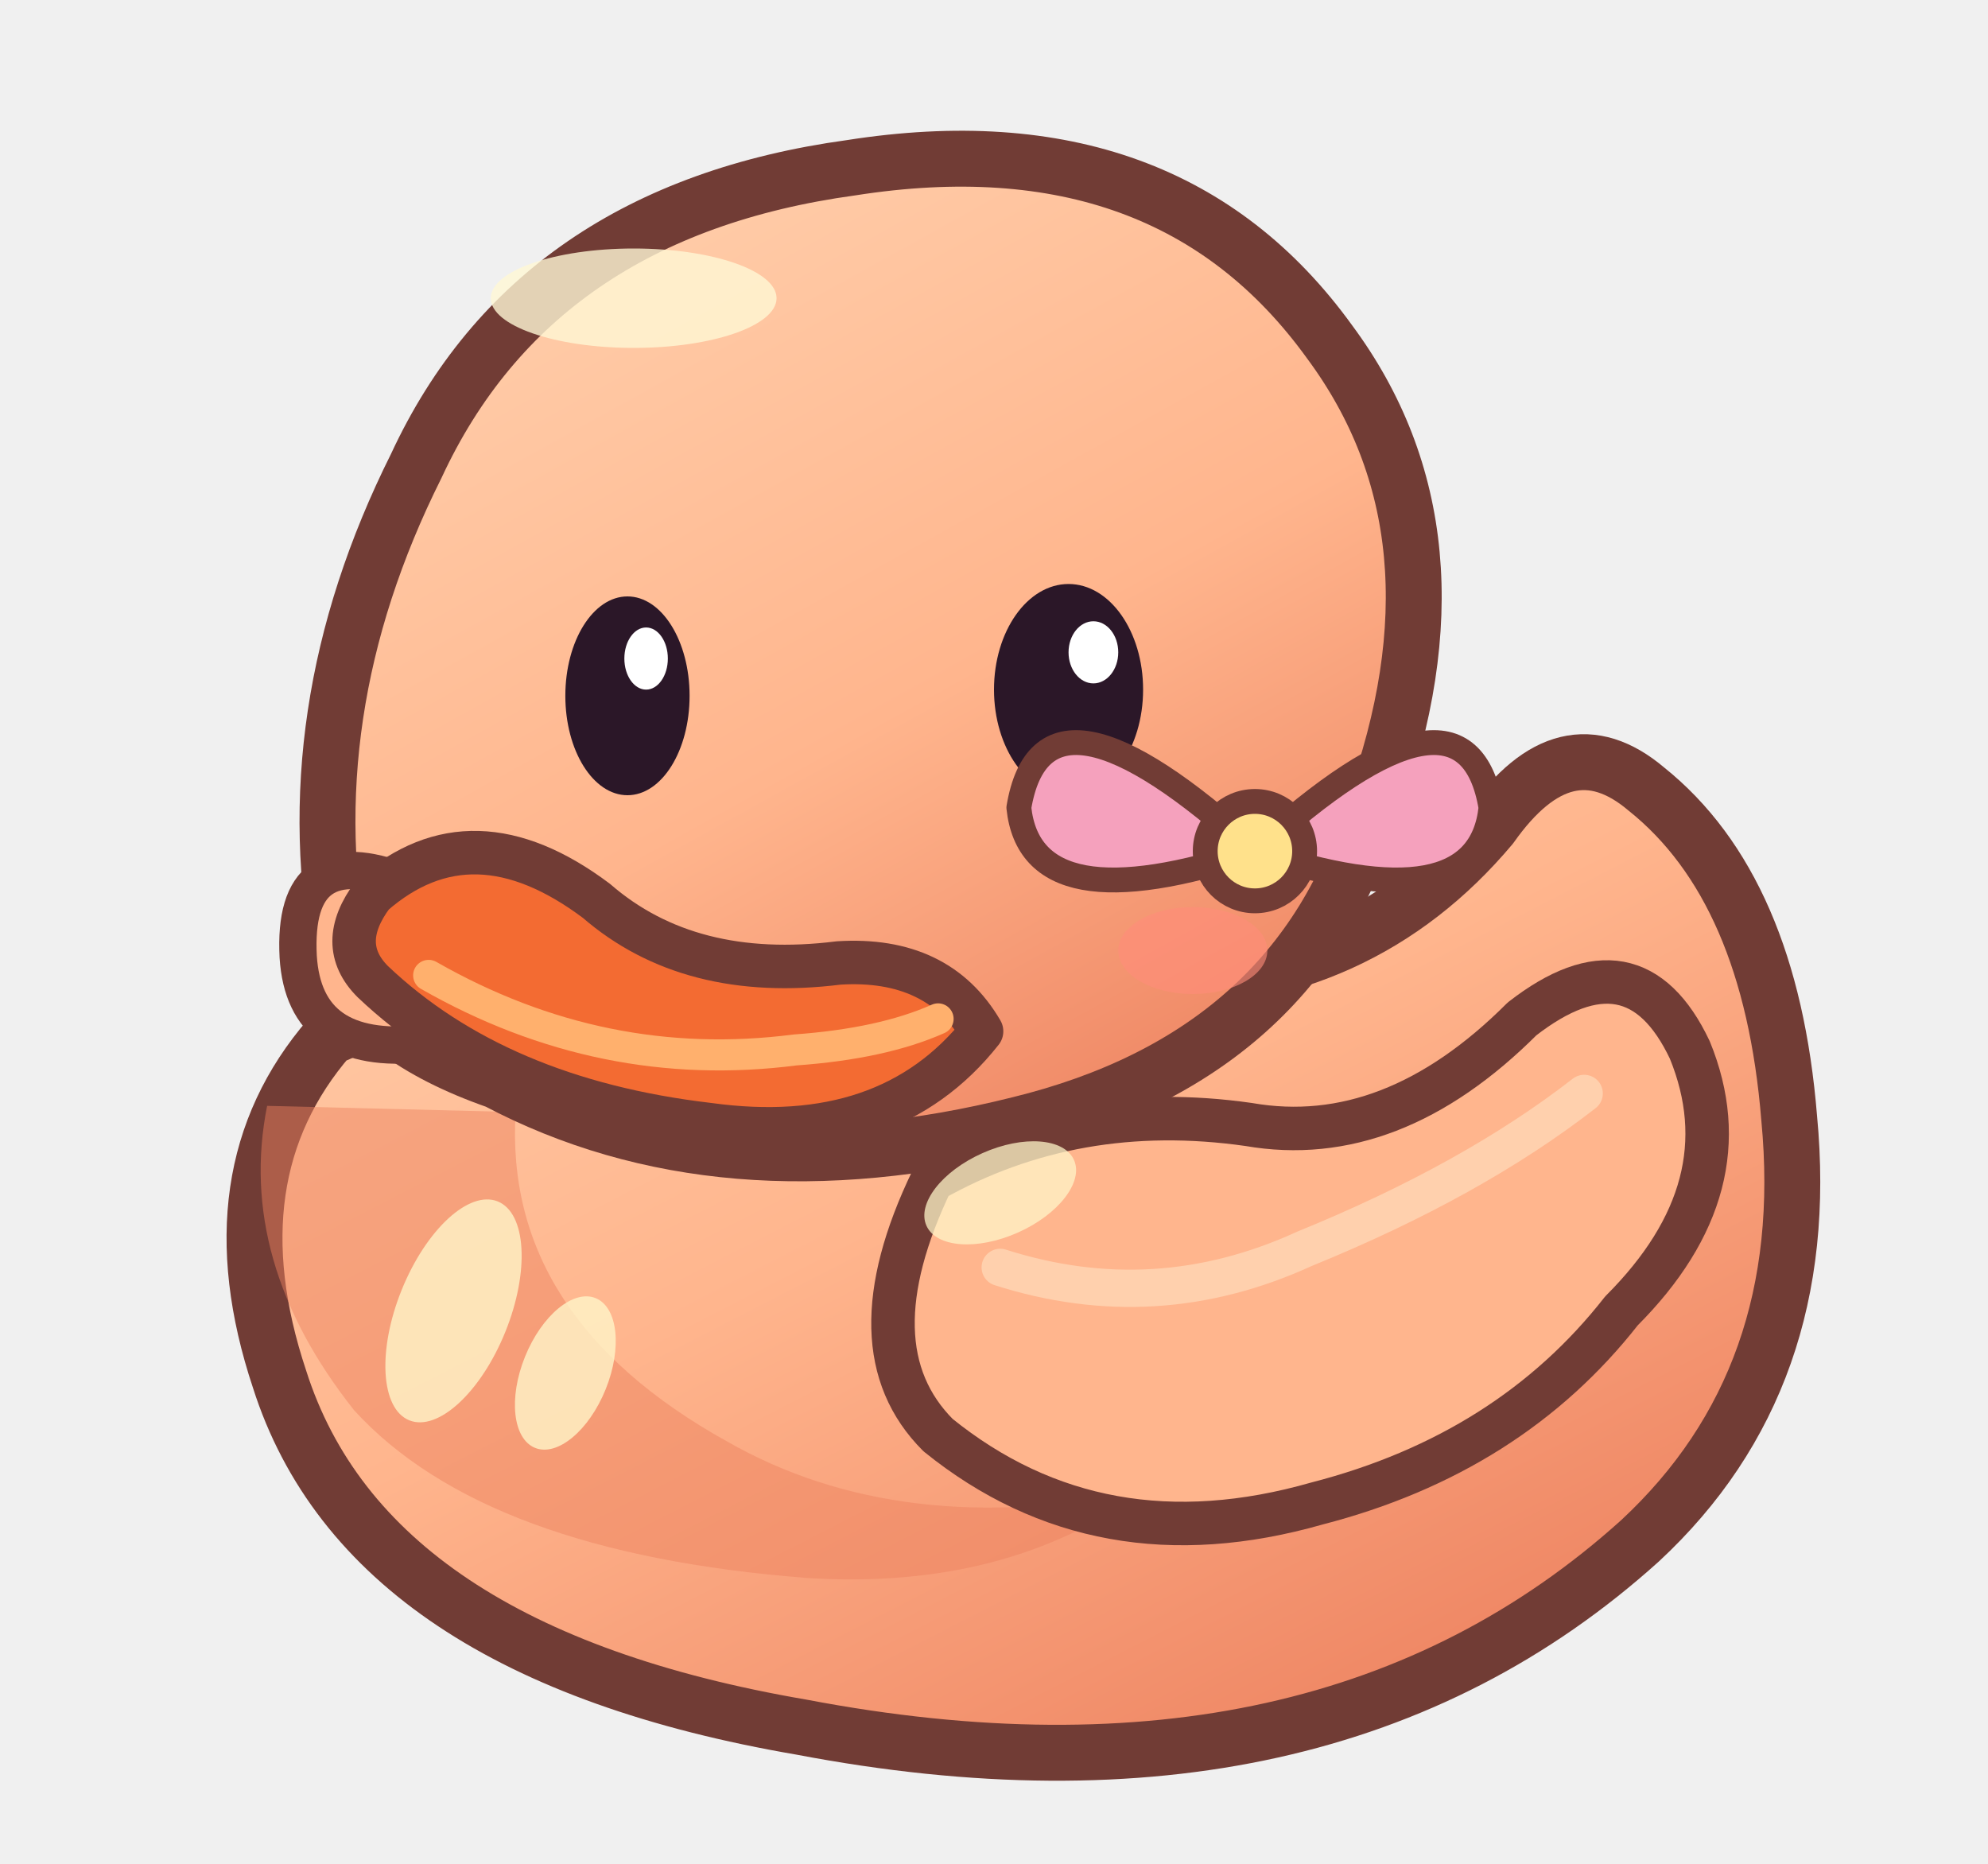
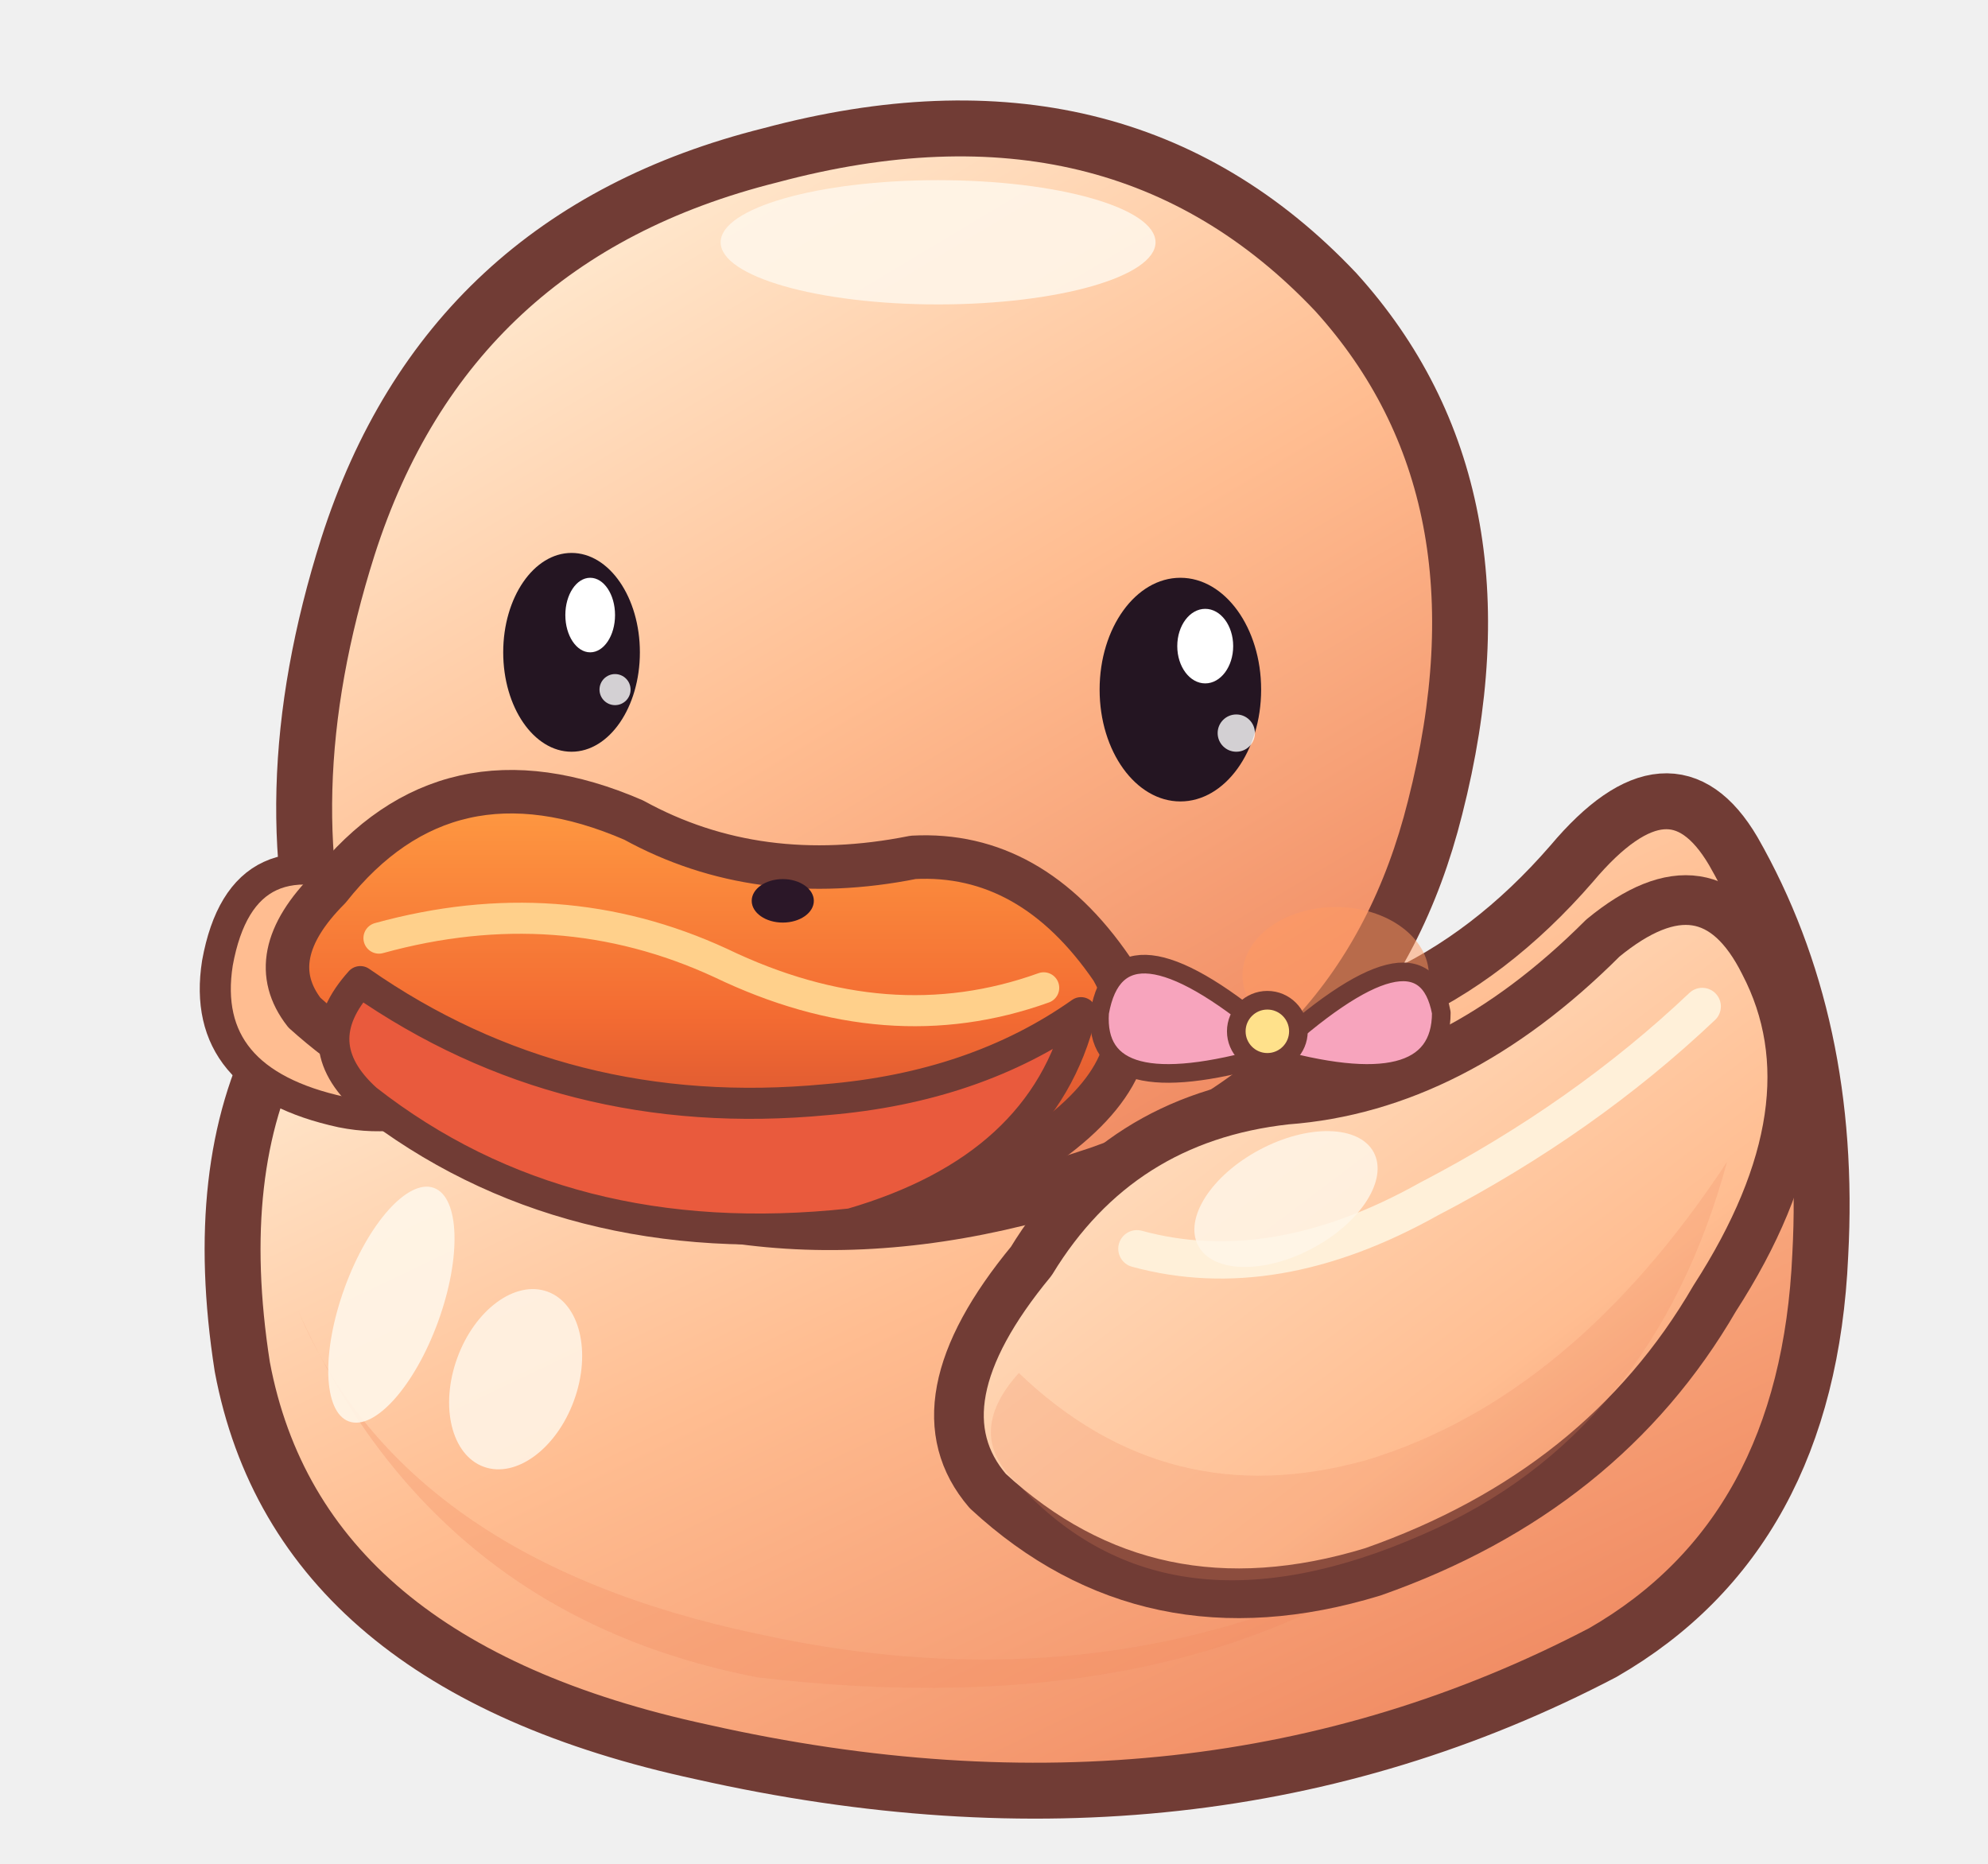
<svg xmlns="http://www.w3.org/2000/svg" viewBox="0 0 320 300">
  <defs>
-     <linearGradient id="body" x1="0" y1="0" x2=".8" y2="1">
-       <stop stop-color="#ffd0ad" />
-       <stop offset=".48" stop-color="#ffb58d" />
-       <stop offset="1" stop-color="#ed815f" />
+     <linearGradient id="rubber" x1=".12" y1=".05" x2=".82" y2=".96">
+       <stop stop-color="#fff0d9" />
+       <stop offset=".48" stop-color="#ffbd91" />
+       <stop offset="1" stop-color="#ef875f" />
    </linearGradient>
-     <linearGradient id="head" x1=".2" y1="0" x2=".8" y2="1">
-       <stop stop-color="#ffd0ad" />
-       <stop offset=".55" stop-color="#ffb58d" />
-       <stop offset="1" stop-color="#ed815f" />
+     <linearGradient id="head" x1=".18" y1=".02" x2=".78" y2=".96">
+       <stop stop-color="#fff0d9" />
+       <stop offset=".52" stop-color="#ffbd91" />
+       <stop offset="1" stop-color="#ef875f" />
+     </linearGradient>
+     <linearGradient id="beak" x1="0" y1="0" x2="0" y2="1">
+       <stop stop-color="#ff9b42" />
+       <stop offset=".55" stop-color="#f36b32" />
+       <stop offset="1" stop-color="#c94732" />
+     </linearGradient>
+     <linearGradient id="wing" x1="0" y1="0" x2=".9" y2="1">
+       <stop stop-color="#fff0d9" />
+       <stop offset=".7" stop-color="#ffbd91" />
+       <stop offset="1" stop-color="#ef875f" />
    </linearGradient>
  </defs>
  <g stroke="#713c35" stroke-linejoin="round" stroke-linecap="round">
-     <path d="M53 167Q34 189 45 222Q59 266 129 278Q213 294 264 248Q292 222 288 180Q285 143 265 127Q252 116 240 133Q219 158 185 158L92 150Z" fill="url(#body)" stroke-width="9" />
-     <path d="M43 178Q38 203 57 227Q78 250 130 254Q162 256 184 240Q145 248 117 232Q81 212 83 179Z" fill="#ed815f" stroke="none" opacity=".48" />
-     <path d="M55 155Q47 115 67 75Q86 34 137 27Q188 19 214 55Q237 86 221 130Q209 170 164 181Q116 193 80 174Q60 167 55 155Z" fill="url(#head)" stroke-width="9" />
-     <path d="M65 142Q47 135 48 154Q49 170 68 168Q84 166 91 151" fill="#ffb58d" stroke-width="6" />
-     <path d="M60 144Q76 130 96 145Q111 158 135 155Q151 154 158 166Q143 185 114 181Q80 177 60 158Q54 152 60 144Z" fill="#f36b32" stroke-width="7" />
-     <path d="M69 157Q97 173 128 169Q142 168 151 164" fill="none" stroke="#ffb06d" stroke-width="5" />
-     <ellipse cx="101" cy="112" rx="10" ry="16" fill="#2b1728" stroke="none" />
-     <ellipse cx="104" cy="106" rx="3.5" ry="5" fill="#fff" stroke="none" />
-     <ellipse cx="172" cy="111" rx="12" ry="17" fill="#2b1728" stroke="none" />
-     <ellipse cx="176" cy="105" rx="4" ry="5" fill="#fff" stroke="none" />
-     <ellipse cx="192" cy="153" rx="12" ry="7" fill="#ff8c79" opacity=".62" stroke="none" />
-     <path d="M150 190Q173 177 201 181Q224 185 245 164Q263 150 272 169Q281 191 261 211Q243 234 212 242Q177 252 151 231Q137 217 150 190Z" fill="#ffb58d" stroke-width="7" />
-     <path d="M161 204Q186 212 210 201Q237 190 255 176" fill="none" stroke="#ffd0ad" stroke-width="6" />
-     <ellipse cx="102" cy="48" rx="23" ry="8" fill="#fff8d5" opacity=".8" stroke="none" />
-     <ellipse cx="73" cy="211" rx="9" ry="19" transform="rotate(22 73 211)" fill="#fff5c8" opacity=".8" stroke="none" />
-     <ellipse cx="91" cy="221" rx="7" ry="13" transform="rotate(22 91 221)" fill="#fff5c8" opacity=".8" stroke="none" />
-     <ellipse cx="161" cy="192" rx="13" ry="7" transform="rotate(-24 161 192)" fill="#fff5c8" opacity=".75" stroke="none" />
-     <g transform="translate(202 137)" stroke="#713c35" stroke-width="4">
-       <path d="M0 0Q-34 -31 -38 -7Q-36 12 0 0Q34 -31 38 -7Q36 12 0 0Z" fill="#f5a1bd" />
-       <circle r="8" fill="#ffe18b" />
+     <path d="M45 167Q34 188 39 220Q48 268 113 282Q193 300 258 266Q291 247 293 202Q295 165 279 137Q269 120 253 139Q227 169 190 167L95 151Z" fill="url(#rubber)" stroke-width="9" />
+     <path d="M48 211Q65 251 122 263Q181 276 230 248Q190 278 122 270Q70 260 48 211Z" fill="#ef875f" opacity=".28" stroke="none" />
+     <path d="M54 162Q43 129 56 88Q72 38 124 25Q180 10 215 47Q244 79 231 130Q220 174 177 189Q124 207 82 183Q61 174 54 162Z" fill="url(#head)" stroke-width="9" />
+     <path d="M61 143Q39 133 35 155Q32 174 55 179Q75 183 91 160Q79 166 68 161Z" fill="#ffbd91" stroke-width="5" />
+     <path d="M53 143Q72 119 102 132Q122 143 147 138Q166 137 179 156Q187 170 170 183Q144 200 105 189Q69 181 49 163Q42 154 53 143Z" fill="url(#beak)" stroke-width="7" />
+     <path d="M58 158Q91 181 133 177Q157 175 174 163Q168 188 137 197Q91 202 59 177Q49 168 58 158Z" fill="#e95a3d" stroke-width="5" />
+     <path d="M61 151Q90 143 116 155Q143 168 168 159" fill="none" stroke="#ffd08b" stroke-width="5" />
+     <ellipse cx="126" cy="145" rx="5" ry="3.5" fill="#2b1728" stroke="none" />
+     <ellipse cx="92" cy="105" rx="11" ry="16" fill="#241522" stroke="none" />
+     <ellipse cx="95" cy="99" rx="4" ry="6" fill="#fff" stroke="none" />
+     <circle cx="99" cy="111" r="2.5" fill="#fff" stroke="none" opacity=".8" />
+     <ellipse cx="190" cy="111" rx="13" ry="18" fill="#241522" stroke="none" />
+     <ellipse cx="194" cy="104" rx="4.5" ry="6" fill="#fff" stroke="none" />
+     <circle cx="199" cy="118" r="3" fill="#fff" stroke="none" opacity=".8" />
+     <ellipse cx="215" cy="157" rx="15" ry="11" fill="#ff9a62" opacity=".5" stroke="none" />
+     <path d="M166 203Q180 180 207 177Q234 175 258 151Q275 137 284 155Q296 178 276 209Q258 240 221 253Q185 264 159 240Q147 226 166 203Z" fill="url(#wing)" stroke-width="8" />
+     <path d="M164 221Q188 244 220 235Q253 225 278 187Q266 231 229 247Q188 265 164 239Q155 231 164 221Z" fill="#ef875f" opacity=".22" stroke="none" />
+     <path d="M183 201Q205 207 230 193Q255 180 274 162" fill="none" stroke="#fff0d9" stroke-width="6" />
+     <ellipse cx="151" cy="39" rx="35" ry="10" fill="#fff6e9" opacity=".88" stroke="none" />
+     <ellipse cx="63" cy="210" rx="8" ry="20" transform="rotate(20 63 210)" fill="#fff6e9" opacity=".9" stroke="none" />
+     <ellipse cx="83" cy="222" rx="10" ry="15" transform="rotate(20 83 222)" fill="#fff6e9" opacity=".85" stroke="none" />
+     <ellipse cx="207" cy="193" rx="16" ry="9" transform="rotate(-28 207 193)" fill="#fff6e9" opacity=".82" stroke="none" />
+     <g transform="translate(204 166)" stroke="#713c35" stroke-width="3">
+       <path d="M0 0Q-24-20-27-3Q-28 12 0 4Q25-19 28-3Q28 12 0 4Z" fill="#f7a4bd" />
+       <circle r="5" fill="#ffe18b" />
    </g>
  </g>
</svg>
